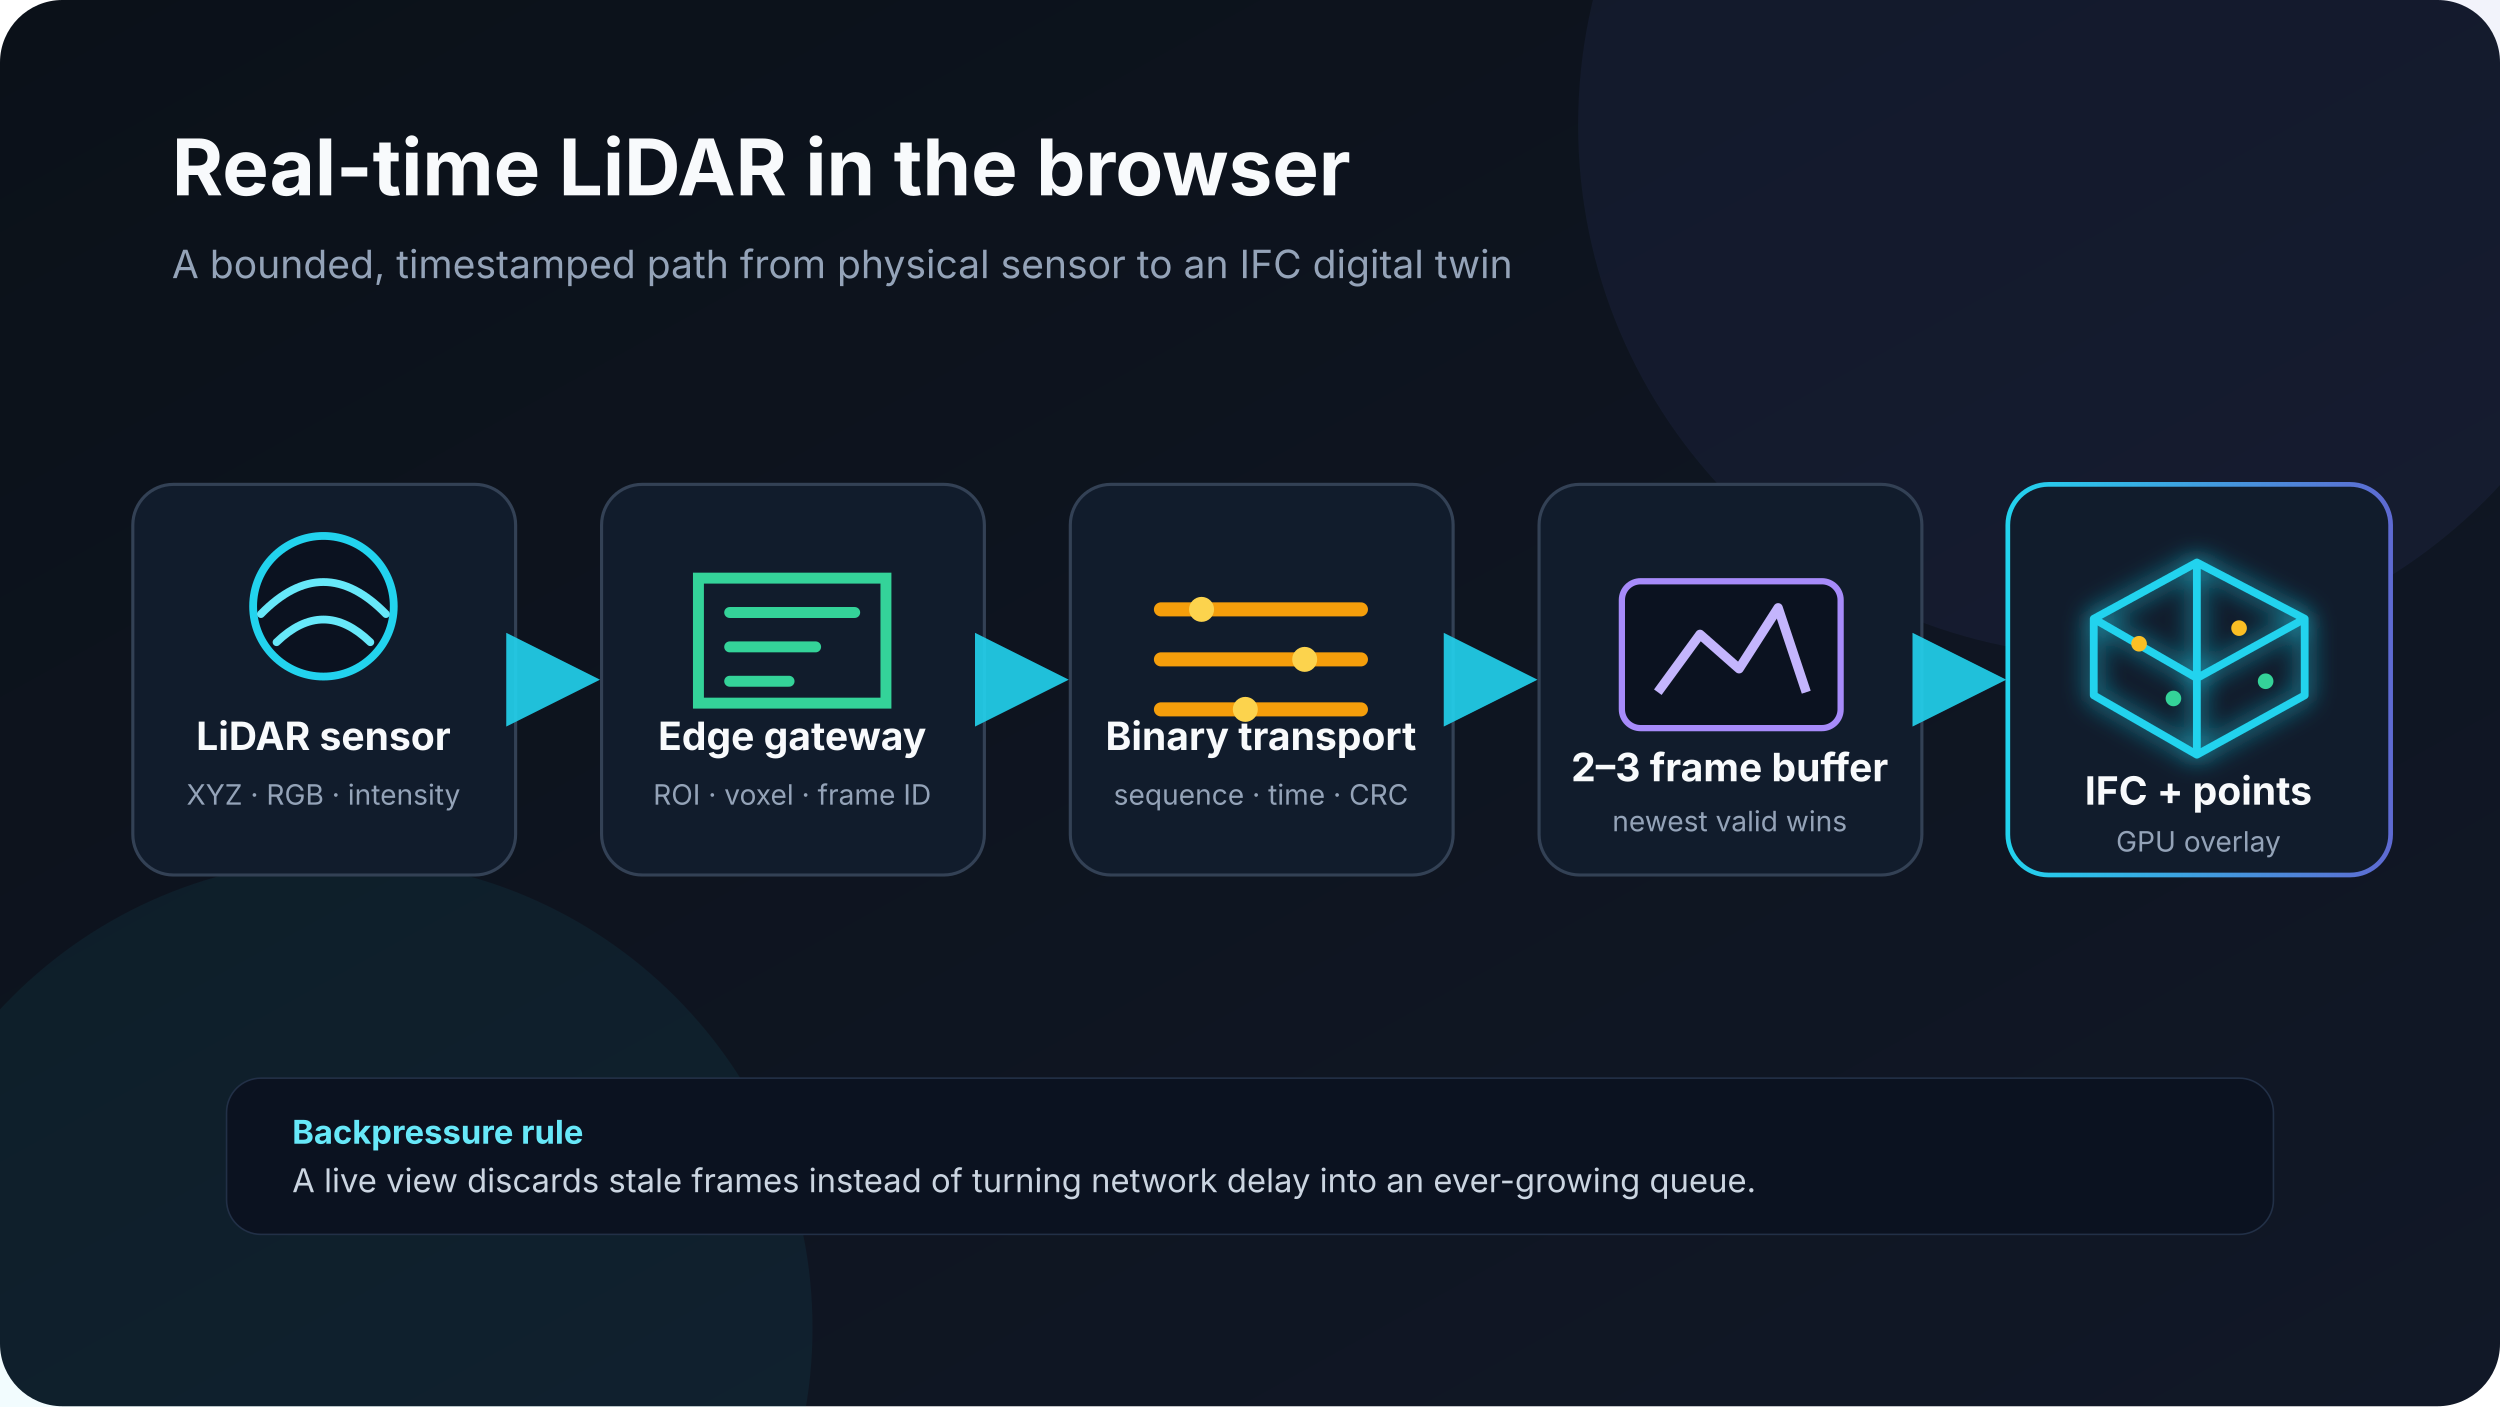
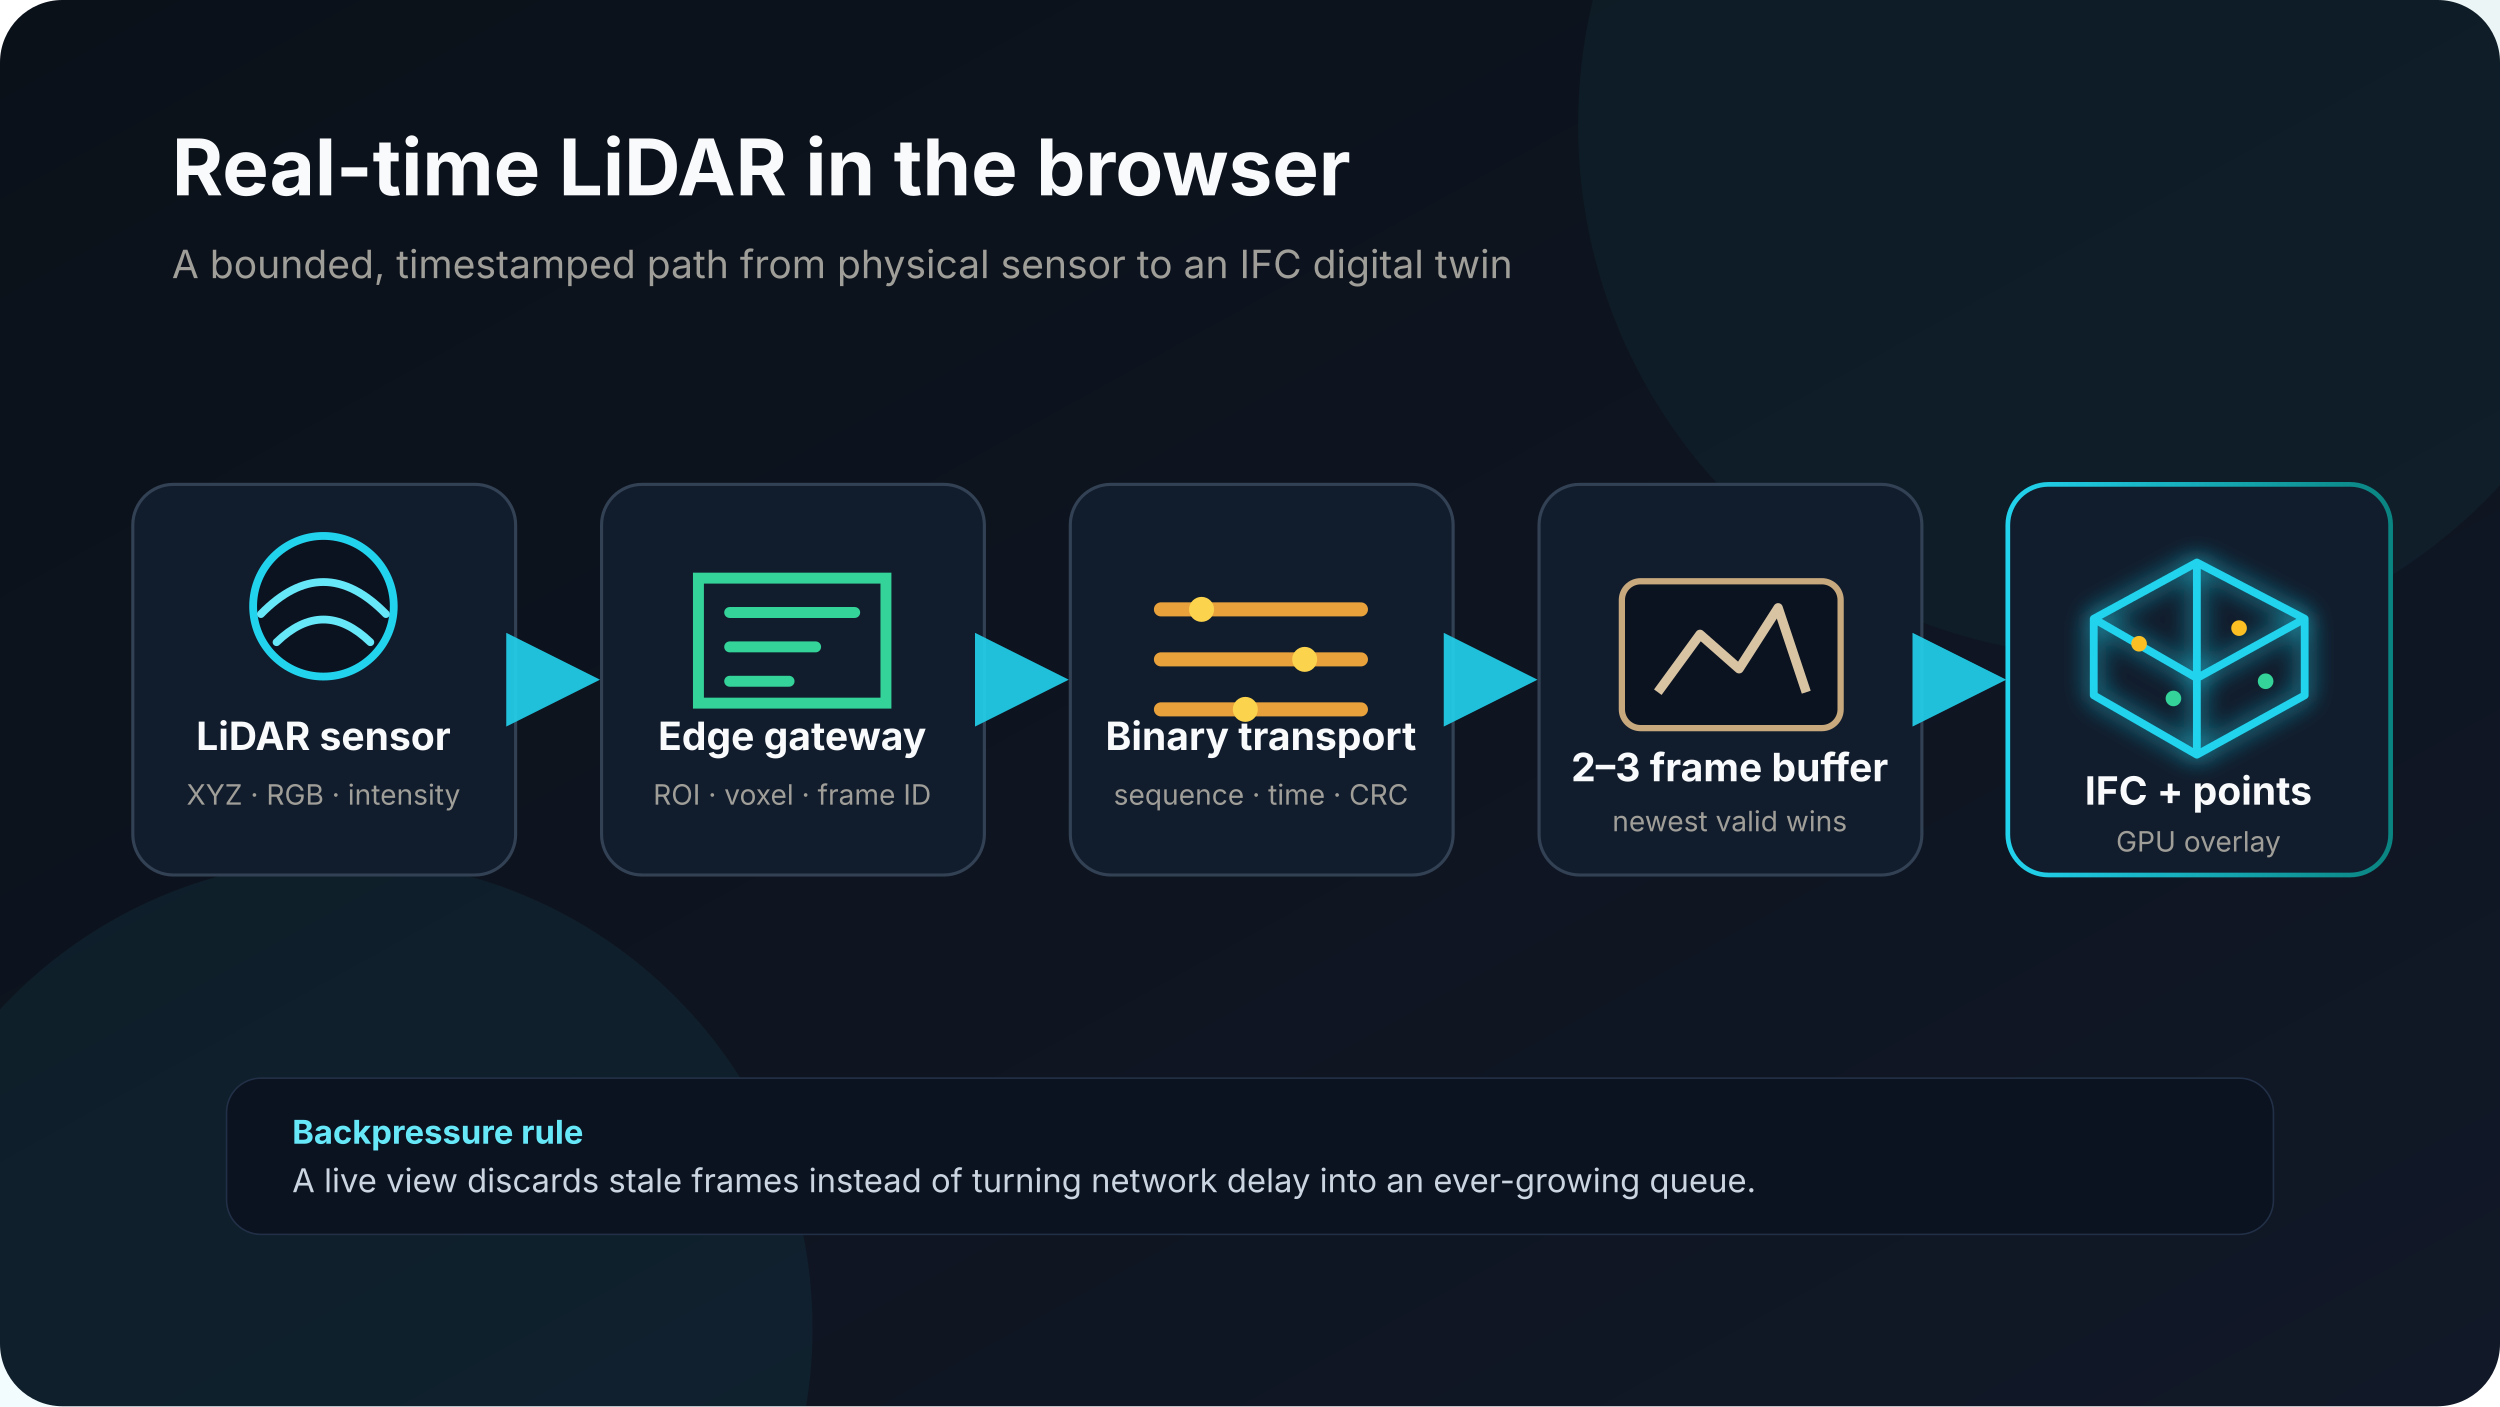
<svg xmlns="http://www.w3.org/2000/svg" width="1600" height="900" viewBox="0 0 1600 900" role="img" aria-labelledby="title desc">
  <defs>
    <linearGradient id="bg" x1="0" y1="0" x2="1" y2="1">
      <stop offset="0" stop-color="#0b1119" />
      <stop offset="1" stop-color="#111827" />
    </linearGradient>
    <linearGradient id="cyan" x1="0" y1="0" x2="1" y2="0">
      <stop offset="0" stop-color="#22d3ee" />
-       <stop offset="1" stop-color="#5e6ad2" />
+       <stop offset="1" stop-color="#0a8481" />
    </linearGradient>
    <filter id="glow" x="-30%" y="-30%" width="160%" height="160%">
      <feGaussianBlur stdDeviation="8" result="blur" />
      <feMerge>
        <feMergeNode in="blur" />
        <feMergeNode in="SourceGraphic" />
      </feMerge>
    </filter>
    <marker id="arrow" markerWidth="12" markerHeight="12" refX="10" refY="6" orient="auto">
      <path d="M0 0L12 6L0 12Z" fill="#22d3ee" />
    </marker>
  </defs>
  <rect width="1600" height="900" rx="40" fill="url(#bg)" />
-   <circle cx="1350" cy="80" r="340" fill="#5e6ad2" opacity=".08" />
+   <circle cx="1350" cy="80" r="340" fill="#0a8481" opacity=".08" />
  <circle cx="220" cy="850" r="300" fill="#22d3ee" opacity=".06" />
  <text x="110" y="125" fill="#f8fafc" font-family="Inter,Segoe UI,sans-serif" font-size="50" font-weight="700">Real-time LiDAR in the browser</text>
-   <text x="110" y="178" fill="#94a3b8" font-family="Inter,Segoe UI,sans-serif" font-size="25">A bounded, timestamped path from physical sensor to an IFC digital twin</text>
+   <text x="110" y="178" fill="#a09e98" font-family="Inter,Segoe UI,sans-serif" font-size="25">A bounded, timestamped path from physical sensor to an IFC digital twin</text>
  <g font-family="Inter,Segoe UI,sans-serif">
    <g transform="translate(85 310)">
      <rect width="245" height="250" rx="26" fill="#111c2c" stroke="#334155" stroke-width="2" />
      <circle cx="122" cy="78" r="45" fill="#0b1220" stroke="#22d3ee" stroke-width="5" />
      <path d="M82 83Q122 42 162 83M92 101Q122 72 152 101" fill="none" stroke="#67e8f9" stroke-width="5" stroke-linecap="round" />
      <text x="122" y="170" text-anchor="middle" fill="#f8fafc" font-size="25" font-weight="700">LiDAR sensor</text>
-       <text x="122" y="205" text-anchor="middle" fill="#94a3b8" font-size="18">XYZ · RGB · intensity</text>
+       <text x="122" y="205" text-anchor="middle" fill="#a09e98" font-size="18">XYZ · RGB · intensity</text>
    </g>
    <g transform="translate(385 310)">
      <rect width="245" height="250" rx="26" fill="#111c2c" stroke="#334155" stroke-width="2" />
      <path d="M62 60h120v80H62zM82 82h80M82 104h55M82 126h38" fill="none" stroke="#34d399" stroke-width="7" stroke-linecap="round" />
      <text x="122" y="170" text-anchor="middle" fill="#f8fafc" font-size="25" font-weight="700">Edge gateway</text>
-       <text x="122" y="205" text-anchor="middle" fill="#94a3b8" font-size="18">ROI · voxel · frame ID</text>
+       <text x="122" y="205" text-anchor="middle" fill="#a09e98" font-size="18">ROI · voxel · frame ID</text>
    </g>
    <g transform="translate(685 310)">
      <rect width="245" height="250" rx="26" fill="#111c2c" stroke="#334155" stroke-width="2" />
-       <path d="M58 80h128M58 112h128M58 144h128" stroke="#f59e0b" stroke-width="9" stroke-linecap="round" />
+       <path d="M58 80h128M58 112h128M58 144h128" stroke="#e9a23b" stroke-width="9" stroke-linecap="round" />
      <circle cx="84" cy="80" r="8" fill="#fcd34d" />
      <circle cx="150" cy="112" r="8" fill="#fcd34d" />
      <circle cx="112" cy="144" r="8" fill="#fcd34d" />
      <text x="122" y="170" text-anchor="middle" fill="#f8fafc" font-size="25" font-weight="700">Binary transport</text>
-       <text x="122" y="205" text-anchor="middle" fill="#94a3b8" font-size="18">sequence · time · CRC</text>
+       <text x="122" y="205" text-anchor="middle" fill="#a09e98" font-size="18">sequence · time · CRC</text>
    </g>
    <g transform="translate(985 310)">
      <rect width="245" height="250" rx="26" fill="#111c2c" stroke="#334155" stroke-width="2" />
-       <rect x="53" y="62" width="140" height="94" rx="12" fill="#0b1220" stroke="#a78bfa" stroke-width="4" />
-       <path d="M76 133l27-37 25 22 25-39 18 54" fill="none" stroke="#c4b5fd" stroke-width="6" stroke-linejoin="round" />
+       <rect x="53" y="62" width="140" height="94" rx="12" fill="#0b1220" stroke="#c8a97e" stroke-width="4" />
+       <path d="M76 133l27-37 25 22 25-39 18 54" fill="none" stroke="#d8c4a3" stroke-width="6" stroke-linejoin="round" />
      <text x="122" y="190" text-anchor="middle" fill="#f8fafc" font-size="25" font-weight="700">2–3 frame buffer</text>
-       <text x="122" y="222" text-anchor="middle" fill="#94a3b8" font-size="18">newest valid wins</text>
+       <text x="122" y="222" text-anchor="middle" fill="#a09e98" font-size="18">newest valid wins</text>
    </g>
    <g transform="translate(1285 310)">
      <rect width="245" height="250" rx="26" fill="#111c2c" stroke="url(#cyan)" stroke-width="3" />
      <path d="M55 135V86l66-36 69 36v49l-69 38zM121 50v123M55 86l66 38 69-38" fill="none" stroke="#22d3ee" stroke-width="5" stroke-linejoin="round" filter="url(#glow)" />
      <circle cx="84" cy="102" r="5" fill="#fbbf24" />
      <circle cx="106" cy="137" r="5" fill="#34d399" />
      <circle cx="148" cy="92" r="5" fill="#fbbf24" />
      <circle cx="165" cy="126" r="5" fill="#34d399" />
      <text x="122" y="205" text-anchor="middle" fill="#f8fafc" font-size="25" font-weight="700">IFC + points</text>
-       <text x="122" y="235" text-anchor="middle" fill="#94a3b8" font-size="18">GPU overlay</text>
+       <text x="122" y="235" text-anchor="middle" fill="#a09e98" font-size="18">GPU overlay</text>
    </g>
  </g>
  <g stroke="#22d3ee" stroke-width="5" marker-end="url(#arrow)" opacity=".9">
    <path d="M338 435h36" />
    <path d="M638 435h36" />
    <path d="M938 435h36" />
    <path d="M1238 435h36" />
  </g>
  <g transform="translate(145 690)" font-family="Inter,Segoe UI,sans-serif">
    <rect width="1310" height="100" rx="22" fill="#0b1220" stroke="#223047" />
    <text x="42" y="42" fill="#67e8f9" font-size="21" font-weight="700">Backpressure rule</text>
    <text x="42" y="73" fill="#cbd5e1" font-size="21">A live view discards stale frames instead of turning network delay into an ever-growing queue.</text>
  </g>
</svg>
